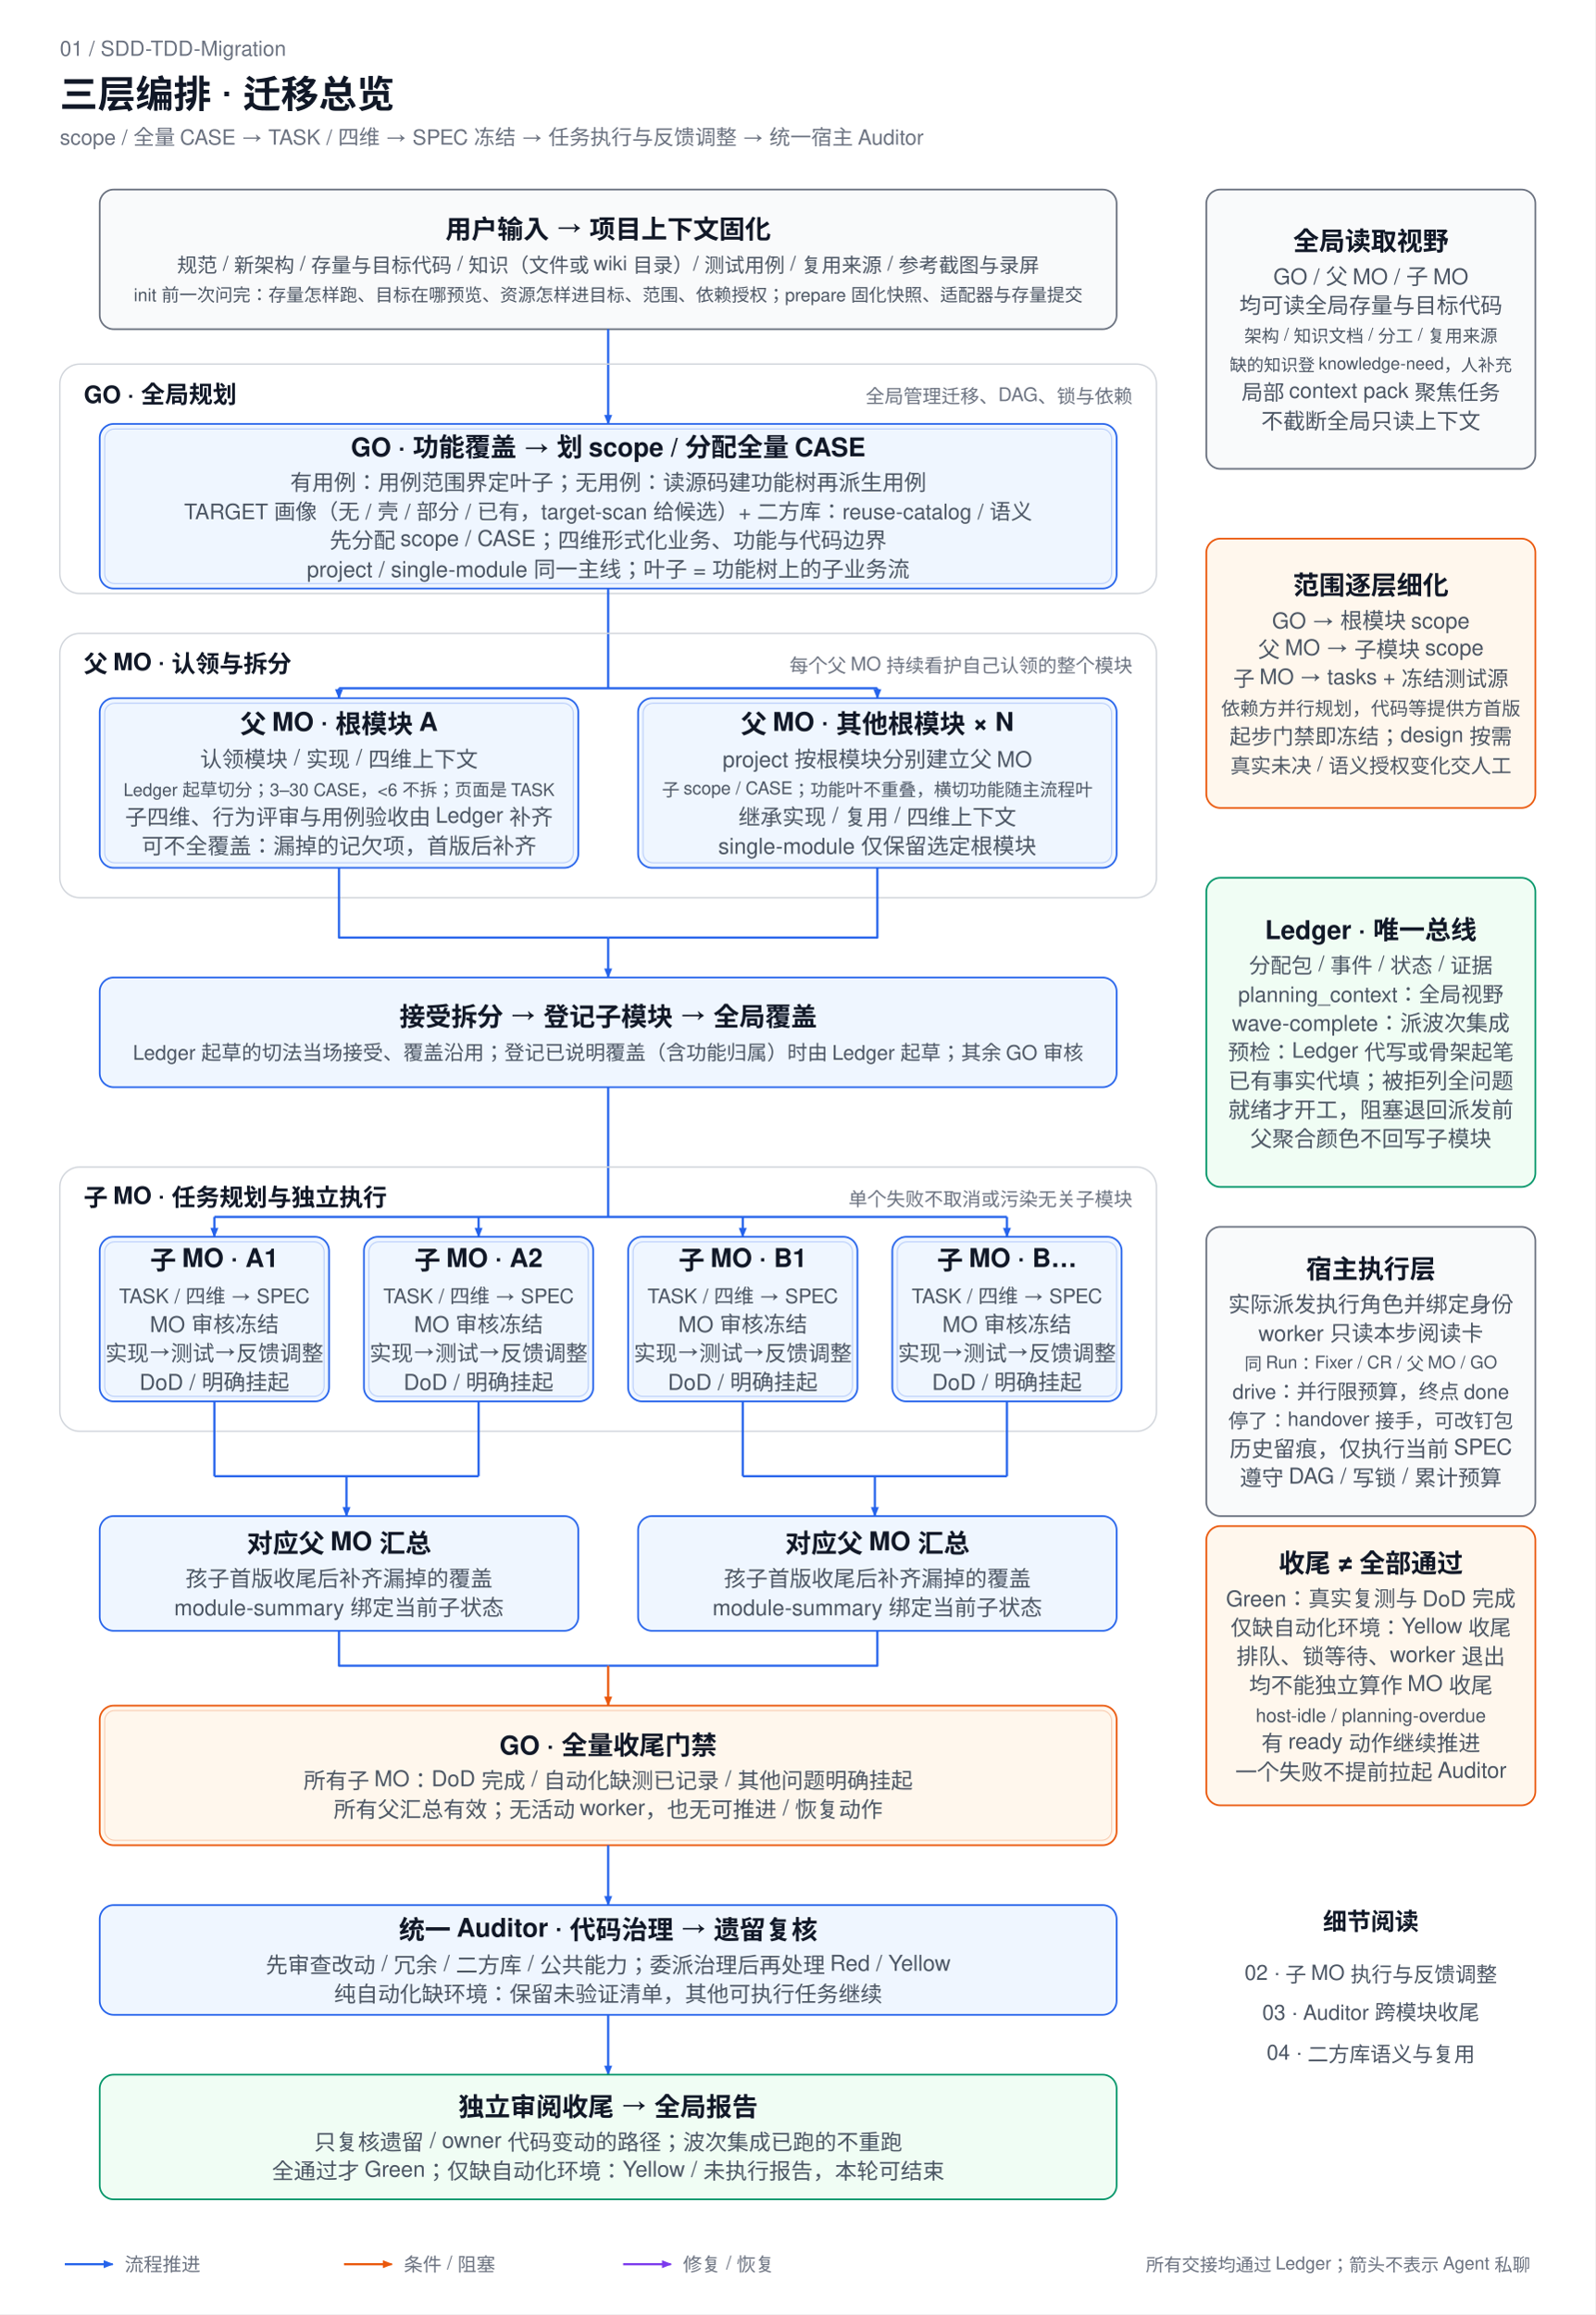
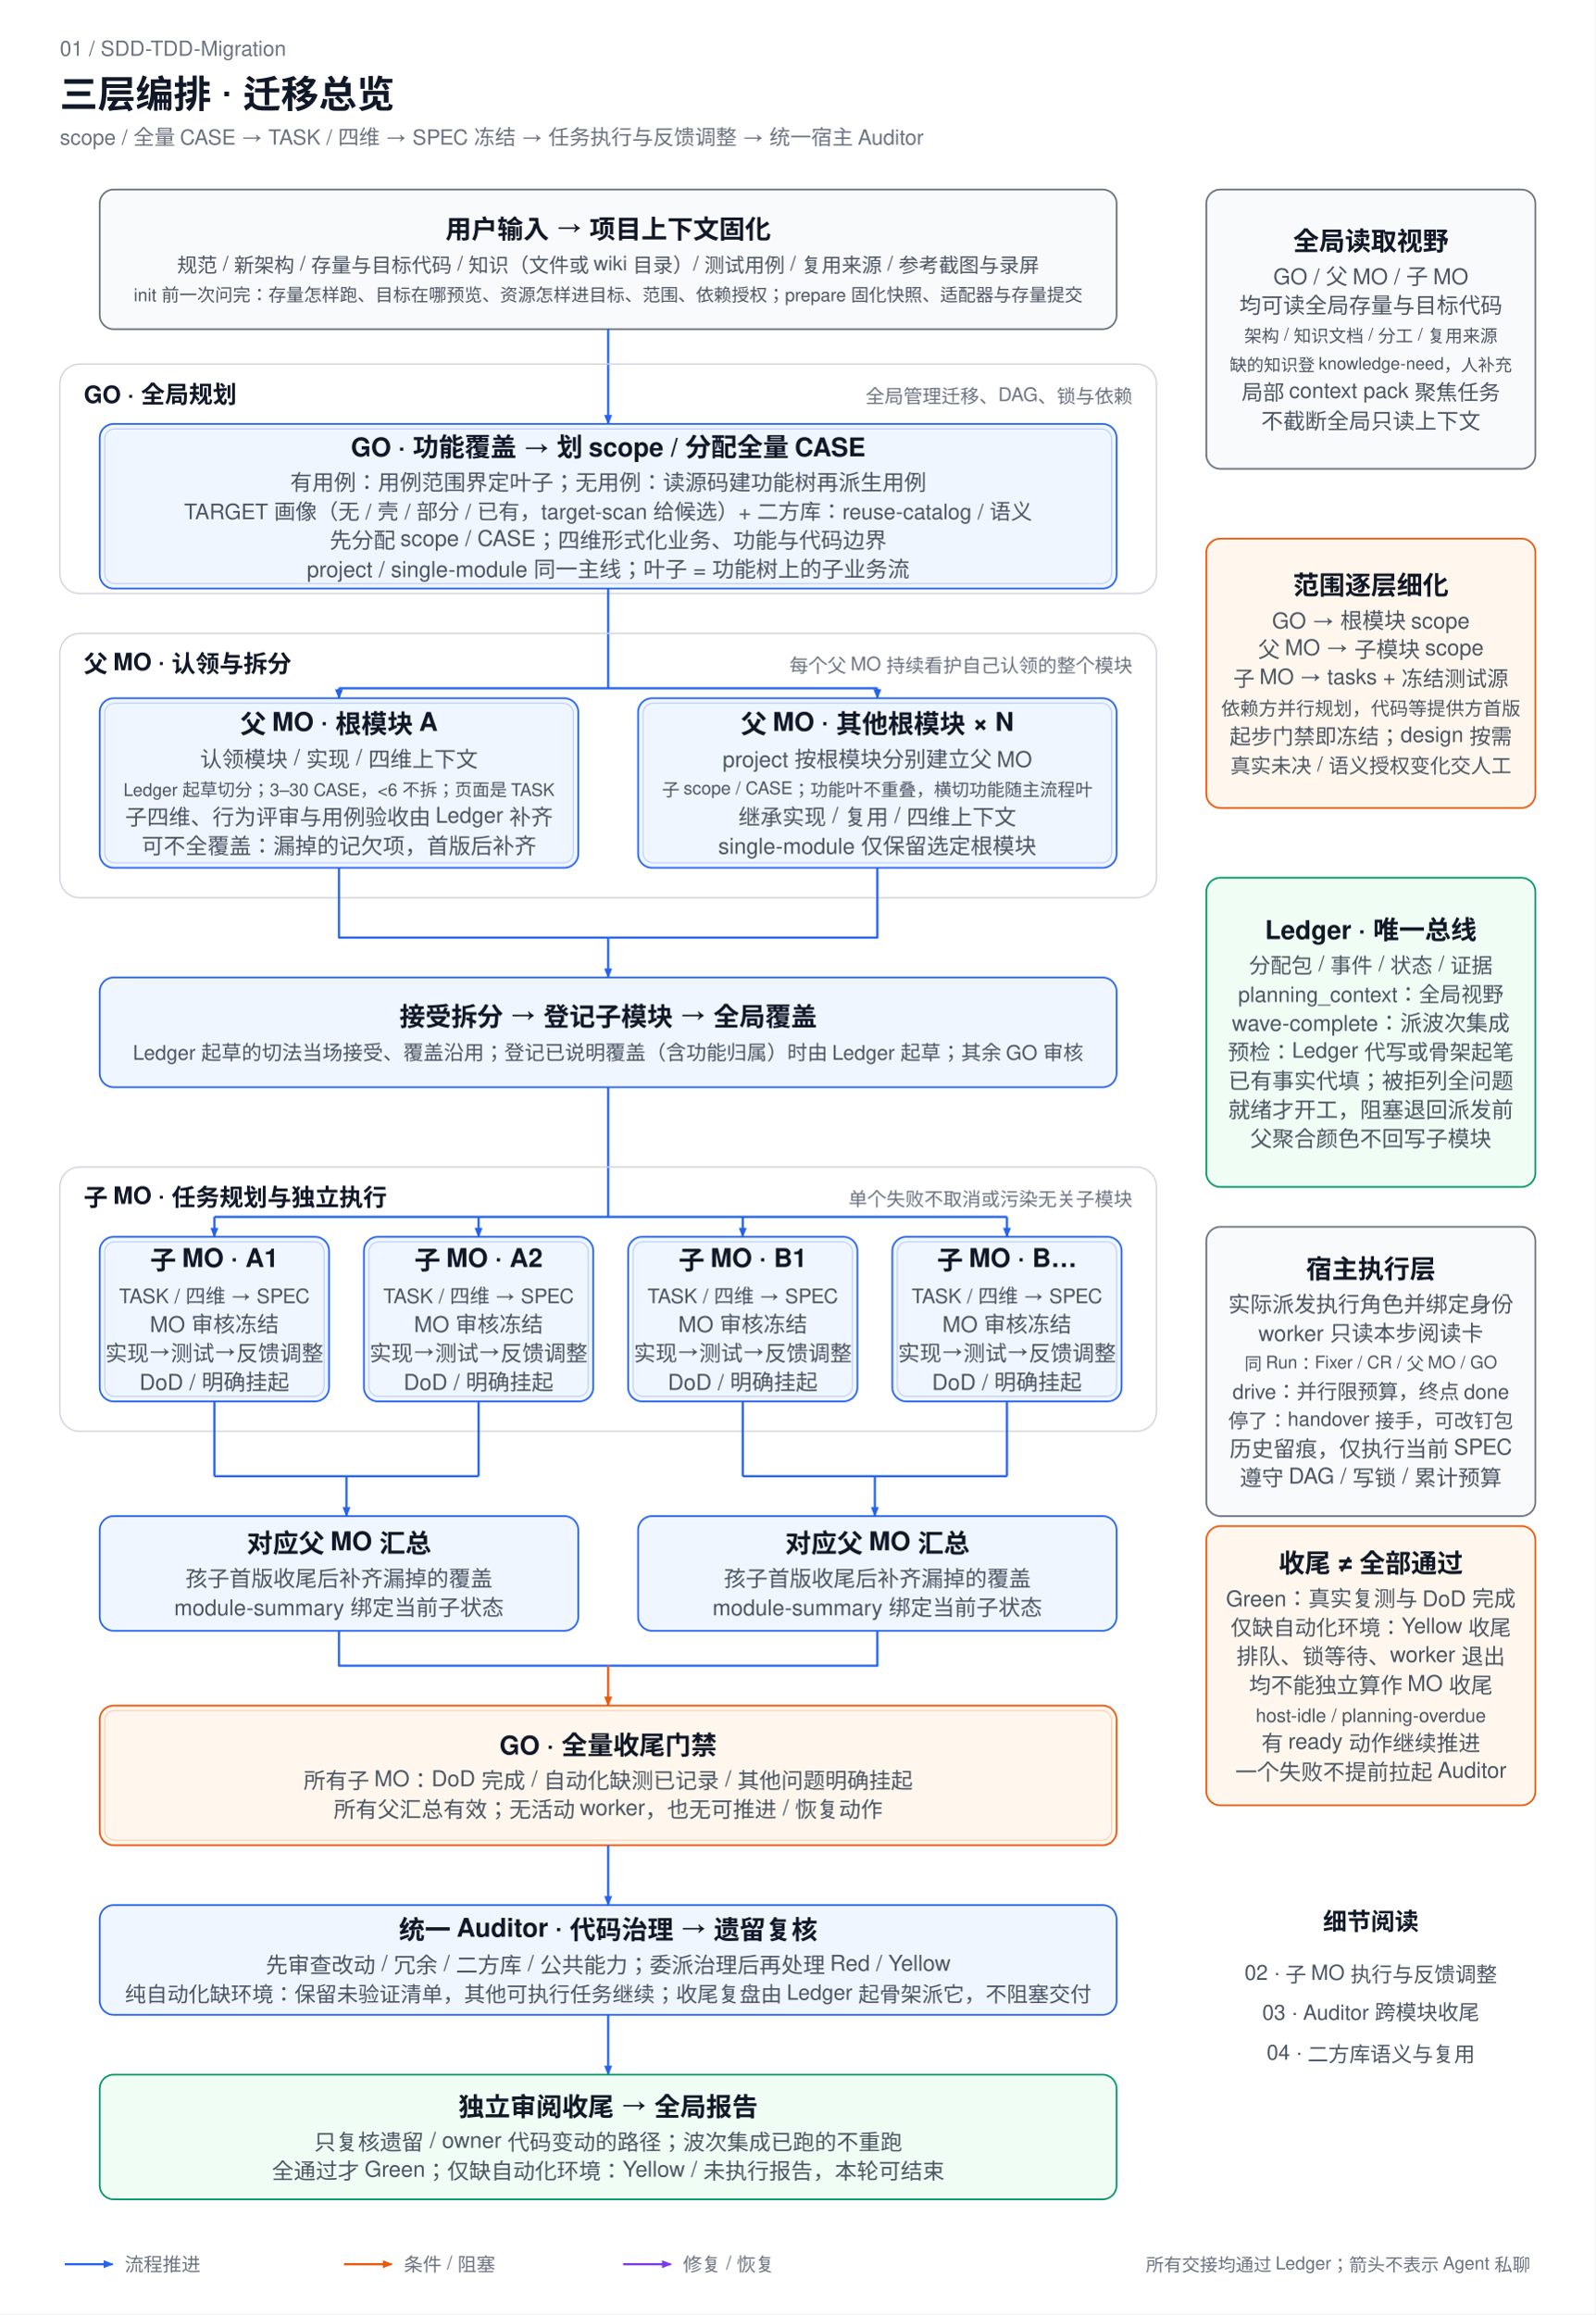
<svg xmlns="http://www.w3.org/2000/svg" width="1600" height="2320" viewBox="0 0 1600 2320" role="img" aria-labelledby="title desc">
  <style>text {font-family: "Helvetica Neue", Helvetica, Arial, "PingFang SC", "Microsoft YaHei", sans-serif;}</style>
  <defs>
    <marker id="arrow-blue" markerWidth="10" markerHeight="8" refX="9" refY="4" orient="auto" markerUnits="userSpaceOnUse">
      <path d="M0,0 L10,4 L0,8 Z" fill="#2563eb" />
    </marker>
    <marker id="arrow-orange" markerWidth="10" markerHeight="8" refX="9" refY="4" orient="auto" markerUnits="userSpaceOnUse">
      <path d="M0,0 L10,4 L0,8 Z" fill="#ea580c" />
    </marker>
    <marker id="arrow-green" markerWidth="10" markerHeight="8" refX="9" refY="4" orient="auto" markerUnits="userSpaceOnUse">
      <path d="M0,0 L10,4 L0,8 Z" fill="#059669" />
    </marker>
    <marker id="arrow-purple" markerWidth="10" markerHeight="8" refX="9" refY="4" orient="auto" markerUnits="userSpaceOnUse">
      <path d="M0,0 L10,4 L0,8 Z" fill="#7c3aed" />
    </marker>
    <marker id="arrow-gray" markerWidth="10" markerHeight="8" refX="9" refY="4" orient="auto" markerUnits="userSpaceOnUse">
      <path d="M0,0 L10,4 L0,8 Z" fill="#6b7280" />
    </marker>
  </defs>
  <rect width="1600" height="2320" fill="white" />
  <text x="60" y="56" font-size="21.00" fill="#6b7280" text-anchor="start" font-weight="400">01  /  SDD-TDD-Migration</text>
  <text x="60" y="108" font-size="38.00" fill="#111827" text-anchor="start" font-weight="700">三层编排 · 迁移总览</text>
  <text x="60" y="145" font-size="21.00" fill="#6b7280" text-anchor="start" font-weight="400">scope / 全量 CASE → TASK / 四维 → SPEC 冻结 → 任务执行与反馈调整 → 统一宿主 Auditor</text>
  <rect x="100" y="190" width="1020" height="140" rx="14" fill="#f9fafb" stroke="#6b7280" stroke-width="1.7" />
  <text x="610.0" y="239.0" font-size="26.00" fill="#111827" text-anchor="middle" font-weight="650">用户输入 → 项目上下文固化</text>
  <text x="610.0" y="273.0" font-size="20.16" fill="#4b5563" text-anchor="middle" font-weight="400">规范 / 新架构 / 存量与目标代码 / 知识（文件或 wiki 目录）/ 测试用例 / 复用来源 / 参考截图与录屏</text>
  <text x="610.0" y="302.0" font-size="17.87" fill="#4b5563" text-anchor="middle" font-weight="400">init 前一次问完：存量怎样跑、目标在哪预览、资源怎样进目标、范围、依赖授权；prepare 固化快照、适配器与存量提交</text>
  <path d="M610,330 L610,425" fill="none" stroke="#2563eb" stroke-width="2.2" stroke-linejoin="round" marker-end="url(#arrow-blue)" />
  <rect x="60" y="365" width="1100" height="230" rx="20" fill="none" stroke="#d1d5db" stroke-width="1.4" />
  <text x="84" y="404" font-size="24.00" fill="#111827" text-anchor="start" font-weight="650">GO  ·  全局规划</text>
  <text x="1136" y="404" font-size="19.00" fill="#6b7280" text-anchor="end" font-weight="400">全局管理迁移、DAG、锁与依赖</text>
  <rect x="100" y="425" width="1020" height="165" rx="14" fill="#eff6ff" stroke="#2563eb" stroke-width="1.7" />
  <rect x="105" y="430" width="1010" height="155" rx="10" fill="none" stroke="#2563eb" stroke-opacity="0.28" />
  <text x="610.0" y="457.5" font-size="26.00" fill="#111827" text-anchor="middle" font-weight="650">GO · 功能覆盖 → 划 scope / 分配全量 CASE</text>
  <text x="610.0" y="491.5" font-size="22.00" fill="#4b5563" text-anchor="middle" font-weight="400">有用例：用例范围界定叶子；无用例：读源码建功能树再派生用例</text>
  <text x="610.0" y="520.5" font-size="21.42" fill="#4b5563" text-anchor="middle" font-weight="400">TARGET 画像（无 / 壳 / 部分 / 已有，target-scan 给候选）+ 二方库：reuse-catalog / 语义</text>
  <text x="610.0" y="549.5" font-size="22.00" fill="#4b5563" text-anchor="middle" font-weight="400">先分配 scope / CASE；四维形式化业务、功能与代码边界</text>
  <text x="610.0" y="578.5" font-size="22.00" fill="#4b5563" text-anchor="middle" font-weight="400">project / single-module 同一主线；叶子 = 功能树上的子业务流</text>
  <path d="M610,590 L610,690" fill="none" stroke="#2563eb" stroke-width="2.2" stroke-linejoin="round" />
  <path d="M340,690 L880,690" fill="none" stroke="#2563eb" stroke-width="2.2" stroke-linejoin="round" />
  <path d="M340,690 L340,700" fill="none" stroke="#2563eb" stroke-width="2.2" stroke-linejoin="round" marker-end="url(#arrow-blue)" />
  <path d="M880,690 L880,700" fill="none" stroke="#2563eb" stroke-width="2.2" stroke-linejoin="round" marker-end="url(#arrow-blue)" />
  <rect x="60" y="635" width="1100" height="265" rx="20" fill="none" stroke="#d1d5db" stroke-width="1.4" />
  <text x="84" y="674" font-size="24.00" fill="#111827" text-anchor="start" font-weight="650">父 MO  ·  认领与拆分</text>
  <text x="1136" y="674" font-size="19.00" fill="#6b7280" text-anchor="end" font-weight="400">每个父 MO 持续看护自己认领的整个模块</text>
  <rect x="100" y="700" width="480" height="170" rx="14" fill="#eff6ff" stroke="#2563eb" stroke-width="1.7" />
  <rect x="105" y="705" width="470" height="160" rx="10" fill="none" stroke="#2563eb" stroke-opacity="0.28" />
  <text x="340.0" y="735.0" font-size="26.00" fill="#111827" text-anchor="middle" font-weight="650">父 MO · 根模块 A</text>
  <text x="340.0" y="769.0" font-size="22.00" fill="#4b5563" text-anchor="middle" font-weight="400">认领模块 / 实现 / 四维上下文</text>
  <text x="340.0" y="798.0" font-size="17.52" fill="#4b5563" text-anchor="middle" font-weight="400">Ledger 起草切分；3–30 CASE，&lt;6 不拆；页面是 TASK</text>
  <text x="340.0" y="827.0" font-size="21.89" fill="#4b5563" text-anchor="middle" font-weight="400">子四维、行为评审与用例验收由 Ledger 补齐</text>
  <text x="340.0" y="856.0" font-size="22.00" fill="#4b5563" text-anchor="middle" font-weight="400">可不全覆盖：漏掉的记欠项，首版后补齐</text>
  <rect x="640" y="700" width="480" height="170" rx="14" fill="#eff6ff" stroke="#2563eb" stroke-width="1.7" />
  <rect x="645" y="705" width="470" height="160" rx="10" fill="none" stroke="#2563eb" stroke-opacity="0.28" />
  <text x="880.0" y="735.0" font-size="26.00" fill="#111827" text-anchor="middle" font-weight="650">父 MO · 其他根模块 × N</text>
  <text x="880.0" y="769.0" font-size="22.00" fill="#4b5563" text-anchor="middle" font-weight="400">project 按根模块分别建立父 MO</text>
  <text x="880.0" y="798.0" font-size="17.71" fill="#4b5563" text-anchor="middle" font-weight="400">子 scope / CASE；功能叶不重叠，横切功能随主流程叶</text>
  <text x="880.0" y="827.0" font-size="22.00" fill="#4b5563" text-anchor="middle" font-weight="400">继承实现 / 复用 / 四维上下文</text>
  <text x="880.0" y="856.0" font-size="22.00" fill="#4b5563" text-anchor="middle" font-weight="400">single-module 仅保留选定根模块</text>
  <path d="M340,870 L340,940 L610,940" fill="none" stroke="#2563eb" stroke-width="2.2" stroke-linejoin="round" />
  <path d="M880,870 L880,940 L610,940" fill="none" stroke="#2563eb" stroke-width="2.2" stroke-linejoin="round" />
  <path d="M610,940 L610,980" fill="none" stroke="#2563eb" stroke-width="2.2" stroke-linejoin="round" marker-end="url(#arrow-blue)" />
  <rect x="100" y="980" width="1020" height="110" rx="14" fill="#eff6ff" stroke="#2563eb" stroke-width="1.7" />
  <text x="610.0" y="1028.5" font-size="26.00" fill="#111827" text-anchor="middle" font-weight="650">接受拆分 → 登记子模块 → 全局覆盖</text>
  <text x="610.0" y="1062.5" font-size="20.27" fill="#4b5563" text-anchor="middle" font-weight="400">Ledger 起草的切法当场接受、覆盖沿用；登记已说明覆盖（含功能归属）时由 Ledger 起草；其余 GO 审核</text>
  <path d="M610,1090 L610,1220" fill="none" stroke="#2563eb" stroke-width="2.2" stroke-linejoin="round" />
  <path d="M215,1220 L1010,1220" fill="none" stroke="#2563eb" stroke-width="2.2" stroke-linejoin="round" />
  <rect x="60" y="1170" width="1100" height="265" rx="20" fill="none" stroke="#d1d5db" stroke-width="1.4" />
  <text x="84" y="1209" font-size="24.00" fill="#111827" text-anchor="start" font-weight="650">子 MO  ·  任务规划与独立执行</text>
  <text x="1136" y="1209" font-size="19.00" fill="#6b7280" text-anchor="end" font-weight="400">单个失败不取消或污染无关子模块</text>
  <path d="M215,1220 L215,1240" fill="none" stroke="#2563eb" stroke-width="2.2" stroke-linejoin="round" marker-end="url(#arrow-blue)" />
  <rect x="100" y="1240" width="230" height="165" rx="14" fill="#eff6ff" stroke="#2563eb" stroke-width="1.7" />
  <rect x="105" y="1245" width="220" height="155" rx="10" fill="none" stroke="#2563eb" stroke-opacity="0.28" />
  <text x="215.0" y="1272.5" font-size="26.00" fill="#111827" text-anchor="middle" font-weight="650">子 MO · A1</text>
  <text x="215.0" y="1306.5" font-size="20.04" fill="#4b5563" text-anchor="middle" font-weight="400">TASK / 四维 → SPEC</text>
  <text x="215.0" y="1335.5" font-size="22.00" fill="#4b5563" text-anchor="middle" font-weight="400">MO 审核冻结</text>
  <text x="215.0" y="1364.5" font-size="21.88" fill="#4b5563" text-anchor="middle" font-weight="400">实现→测试→反馈调整</text>
  <text x="215.0" y="1393.5" font-size="22.00" fill="#4b5563" text-anchor="middle" font-weight="400">DoD / 明确挂起</text>
  <path d="M480,1220 L480,1240" fill="none" stroke="#2563eb" stroke-width="2.2" stroke-linejoin="round" marker-end="url(#arrow-blue)" />
  <rect x="365" y="1240" width="230" height="165" rx="14" fill="#eff6ff" stroke="#2563eb" stroke-width="1.7" />
  <rect x="370" y="1245" width="220" height="155" rx="10" fill="none" stroke="#2563eb" stroke-opacity="0.28" />
  <text x="480.0" y="1272.5" font-size="26.00" fill="#111827" text-anchor="middle" font-weight="650">子 MO · A2</text>
  <text x="480.0" y="1306.5" font-size="20.04" fill="#4b5563" text-anchor="middle" font-weight="400">TASK / 四维 → SPEC</text>
  <text x="480.0" y="1335.5" font-size="22.00" fill="#4b5563" text-anchor="middle" font-weight="400">MO 审核冻结</text>
  <text x="480.0" y="1364.5" font-size="21.88" fill="#4b5563" text-anchor="middle" font-weight="400">实现→测试→反馈调整</text>
  <text x="480.0" y="1393.5" font-size="22.00" fill="#4b5563" text-anchor="middle" font-weight="400">DoD / 明确挂起</text>
  <path d="M745,1220 L745,1240" fill="none" stroke="#2563eb" stroke-width="2.2" stroke-linejoin="round" marker-end="url(#arrow-blue)" />
  <rect x="630" y="1240" width="230" height="165" rx="14" fill="#eff6ff" stroke="#2563eb" stroke-width="1.7" />
  <rect x="635" y="1245" width="220" height="155" rx="10" fill="none" stroke="#2563eb" stroke-opacity="0.28" />
  <text x="745.0" y="1272.5" font-size="26.00" fill="#111827" text-anchor="middle" font-weight="650">子 MO · B1</text>
  <text x="745.0" y="1306.5" font-size="20.04" fill="#4b5563" text-anchor="middle" font-weight="400">TASK / 四维 → SPEC</text>
  <text x="745.0" y="1335.5" font-size="22.00" fill="#4b5563" text-anchor="middle" font-weight="400">MO 审核冻结</text>
  <text x="745.0" y="1364.5" font-size="21.88" fill="#4b5563" text-anchor="middle" font-weight="400">实现→测试→反馈调整</text>
  <text x="745.0" y="1393.5" font-size="22.00" fill="#4b5563" text-anchor="middle" font-weight="400">DoD / 明确挂起</text>
  <path d="M1010,1220 L1010,1240" fill="none" stroke="#2563eb" stroke-width="2.2" stroke-linejoin="round" marker-end="url(#arrow-blue)" />
  <rect x="895" y="1240" width="230" height="165" rx="14" fill="#eff6ff" stroke="#2563eb" stroke-width="1.7" />
  <rect x="900" y="1245" width="220" height="155" rx="10" fill="none" stroke="#2563eb" stroke-opacity="0.28" />
  <text x="1010.0" y="1272.5" font-size="26.00" fill="#111827" text-anchor="middle" font-weight="650">子 MO · B…</text>
  <text x="1010.0" y="1306.5" font-size="20.04" fill="#4b5563" text-anchor="middle" font-weight="400">TASK / 四维 → SPEC</text>
  <text x="1010.0" y="1335.5" font-size="22.00" fill="#4b5563" text-anchor="middle" font-weight="400">MO 审核冻结</text>
  <text x="1010.0" y="1364.5" font-size="21.88" fill="#4b5563" text-anchor="middle" font-weight="400">实现→测试→反馈调整</text>
  <text x="1010.0" y="1393.5" font-size="22.00" fill="#4b5563" text-anchor="middle" font-weight="400">DoD / 明确挂起</text>
  <path d="M215,1405 L215,1480" fill="none" stroke="#2563eb" stroke-width="2.2" stroke-linejoin="round" />
  <path d="M480,1405 L480,1480" fill="none" stroke="#2563eb" stroke-width="2.2" stroke-linejoin="round" />
  <path d="M215,1480 L480,1480" fill="none" stroke="#2563eb" stroke-width="2.2" stroke-linejoin="round" />
  <path d="M347.5,1480 L347.5,1520" fill="none" stroke="#2563eb" stroke-width="2.2" stroke-linejoin="round" marker-end="url(#arrow-blue)" />
  <rect x="100" y="1520" width="480" height="115" rx="14" fill="#eff6ff" stroke="#2563eb" stroke-width="1.7" />
  <text x="340.0" y="1556.5" font-size="26.00" fill="#111827" text-anchor="middle" font-weight="650">对应父 MO 汇总</text>
  <text x="340.0" y="1590.5" font-size="22.00" fill="#4b5563" text-anchor="middle" font-weight="400">孩子首版收尾后补齐漏掉的覆盖</text>
  <text x="340.0" y="1619.5" font-size="22.00" fill="#4b5563" text-anchor="middle" font-weight="400">module-summary 绑定当前子状态</text>
  <path d="M745,1405 L745,1480" fill="none" stroke="#2563eb" stroke-width="2.2" stroke-linejoin="round" />
  <path d="M1010,1405 L1010,1480" fill="none" stroke="#2563eb" stroke-width="2.2" stroke-linejoin="round" />
  <path d="M745,1480 L1010,1480" fill="none" stroke="#2563eb" stroke-width="2.2" stroke-linejoin="round" />
  <path d="M877.5,1480 L877.5,1520" fill="none" stroke="#2563eb" stroke-width="2.2" stroke-linejoin="round" marker-end="url(#arrow-blue)" />
  <rect x="640" y="1520" width="480" height="115" rx="14" fill="#eff6ff" stroke="#2563eb" stroke-width="1.7" />
  <text x="880.0" y="1556.5" font-size="26.00" fill="#111827" text-anchor="middle" font-weight="650">对应父 MO 汇总</text>
  <text x="880.0" y="1590.5" font-size="22.00" fill="#4b5563" text-anchor="middle" font-weight="400">孩子首版收尾后补齐漏掉的覆盖</text>
  <text x="880.0" y="1619.5" font-size="22.00" fill="#4b5563" text-anchor="middle" font-weight="400">module-summary 绑定当前子状态</text>
  <path d="M340,1635 L340,1670 L610,1670" fill="none" stroke="#2563eb" stroke-width="2.2" stroke-linejoin="round" />
  <path d="M880,1635 L880,1670 L610,1670" fill="none" stroke="#2563eb" stroke-width="2.2" stroke-linejoin="round" />
  <path d="M610,1670 L610,1710" fill="none" stroke="#ea580c" stroke-width="2.2" stroke-linejoin="round" marker-end="url(#arrow-orange)" />
  <rect x="100" y="1710" width="1020" height="140" rx="14" fill="#fff7ed" stroke="#ea580c" stroke-width="1.7" />
  <rect x="105" y="1715" width="1010" height="130" rx="10" fill="none" stroke="#ea580c" stroke-opacity="0.28" />
  <text x="610.0" y="1759.0" font-size="26.00" fill="#111827" text-anchor="middle" font-weight="650">GO · 全量收尾门禁</text>
  <text x="610.0" y="1793.0" font-size="22.00" fill="#4b5563" text-anchor="middle" font-weight="400">所有子 MO：DoD 完成 / 自动化缺测已记录 / 其他问题明确挂起</text>
  <text x="610.0" y="1822.0" font-size="22.00" fill="#4b5563" text-anchor="middle" font-weight="400">所有父汇总有效；无活动 worker，也无可推进 / 恢复动作</text>
  <path d="M610,1850 L610,1910" fill="none" stroke="#2563eb" stroke-width="2.2" stroke-linejoin="round" marker-end="url(#arrow-blue)" />
  <rect x="100" y="1910" width="1020" height="110" rx="14" fill="#eff6ff" stroke="#2563eb" stroke-width="1.7" />
  <text x="610.0" y="1944.0" font-size="26.00" fill="#111827" text-anchor="middle" font-weight="650">统一 Auditor · 代码治理 → 遗留复核</text>
  <text x="610.0" y="1978.0" font-size="22.00" fill="#4b5563" text-anchor="middle" font-weight="400">先审查改动 / 冗余 / 二方库 / 公共能力；委派治理后再处理 Red / Yellow</text>
-   <text x="610.0" y="2007.0" font-size="22.00" fill="#4b5563" text-anchor="middle" font-weight="400">纯自动化缺环境：保留未验证清单，其他可执行任务继续</text>
+   <text x="610.0" y="2007.0" font-size="21.26" fill="#4b5563" text-anchor="middle" font-weight="400">纯自动化缺环境：保留未验证清单，其他可执行任务继续；收尾复盘由 Ledger 起骨架派它，不阻塞交付</text>
  <path d="M610,2020 L610,2080" fill="none" stroke="#2563eb" stroke-width="2.2" stroke-linejoin="round" marker-end="url(#arrow-blue)" />
  <rect x="100" y="2080" width="1020" height="125" rx="14" fill="#f0fdf4" stroke="#059669" stroke-width="1.7" />
  <text x="610.0" y="2121.5" font-size="26.00" fill="#111827" text-anchor="middle" font-weight="650">独立审阅收尾 → 全局报告</text>
  <text x="610.0" y="2155.5" font-size="22.00" fill="#4b5563" text-anchor="middle" font-weight="400">只复核遗留 / owner 代码变动的路径；波次集成已跑的不重跑</text>
  <text x="610.0" y="2184.5" font-size="22.00" fill="#4b5563" text-anchor="middle" font-weight="400">全通过才 Green；仅缺自动化环境：Yellow / 未执行报告，本轮可结束</text>
  <rect x="1210" y="190" width="330" height="280" rx="14" fill="#f9fafb" stroke="#6b7280" stroke-width="1.7" />
  <text x="1375.0" y="251.0" font-size="26.00" fill="#111827" text-anchor="middle" font-weight="650">全局读取视野</text>
  <text x="1375.0" y="285.0" font-size="22.00" fill="#4b5563" text-anchor="middle" font-weight="400">GO / 父 MO / 子 MO</text>
  <text x="1375.0" y="314.0" font-size="22.00" fill="#4b5563" text-anchor="middle" font-weight="400">均可读全局存量与目标代码</text>
  <text x="1375.0" y="343.0" font-size="17.51" fill="#4b5563" text-anchor="middle" font-weight="400">架构 / 知识文档 / 分工 / 复用来源</text>
  <text x="1375.0" y="372.0" font-size="17.09" fill="#4b5563" text-anchor="middle" font-weight="400">缺的知识登 knowledge-need，人补充</text>
  <text x="1375.0" y="401.0" font-size="21.46" fill="#4b5563" text-anchor="middle" font-weight="400">局部 context pack 聚焦任务</text>
  <text x="1375.0" y="430.0" font-size="22.00" fill="#4b5563" text-anchor="middle" font-weight="400">不截断全局只读上下文</text>
  <rect x="1210" y="540" width="330" height="270" rx="14" fill="#fff7ed" stroke="#ea580c" stroke-width="1.7" />
  <text x="1375.0" y="596.0" font-size="26.00" fill="#111827" text-anchor="middle" font-weight="650">范围逐层细化</text>
  <text x="1375.0" y="630.0" font-size="22.00" fill="#4b5563" text-anchor="middle" font-weight="400">GO → 根模块 scope</text>
  <text x="1375.0" y="659.0" font-size="22.00" fill="#4b5563" text-anchor="middle" font-weight="400">父 MO → 子模块 scope</text>
  <text x="1375.0" y="688.0" font-size="21.46" fill="#4b5563" text-anchor="middle" font-weight="400">子 MO → tasks + 冻结测试源</text>
  <text x="1375.0" y="717.0" font-size="18.75" fill="#4b5563" text-anchor="middle" font-weight="400">依赖方并行规划，代码等提供方首版</text>
  <text x="1375.0" y="746.0" font-size="21.44" fill="#4b5563" text-anchor="middle" font-weight="400">起步门禁即冻结；design 按需</text>
  <text x="1375.0" y="775.0" font-size="20.39" fill="#4b5563" text-anchor="middle" font-weight="400">真实未决 / 语义授权变化交人工</text>
  <rect x="1210" y="880" width="330" height="310" rx="14" fill="#f0fdf4" stroke="#059669" stroke-width="1.7" />
  <text x="1375.0" y="941.5" font-size="26.00" fill="#111827" text-anchor="middle" font-weight="650">Ledger · 唯一总线</text>
  <text x="1375.0" y="975.5" font-size="21.23" fill="#4b5563" text-anchor="middle" font-weight="400">分配包 / 事件 / 状态 / 证据</text>
  <text x="1375.0" y="1004.5" font-size="21.25" fill="#4b5563" text-anchor="middle" font-weight="400">planning_context：全局视野</text>
  <text x="1375.0" y="1033.5" font-size="22.00" fill="#4b5563" text-anchor="middle" font-weight="400">wave-complete：派波次集成</text>
  <text x="1375.0" y="1062.5" font-size="21.44" fill="#4b5563" text-anchor="middle" font-weight="400">预检：Ledger 代写或骨架起笔</text>
  <text x="1375.0" y="1091.5" font-size="22.00" fill="#4b5563" text-anchor="middle" font-weight="400">已有事实代填；被拒列全问题</text>
  <text x="1375.0" y="1120.5" font-size="22.00" fill="#4b5563" text-anchor="middle" font-weight="400">就绪才开工，阻塞退回派发前</text>
  <text x="1375.0" y="1149.5" font-size="22.00" fill="#4b5563" text-anchor="middle" font-weight="400">父聚合颜色不回写子模块</text>
  <rect x="1210" y="1230" width="330" height="290" rx="14" fill="#f9fafb" stroke="#6b7280" stroke-width="1.7" />
  <text x="1375.0" y="1281.5" font-size="26.00" fill="#111827" text-anchor="middle" font-weight="650">宿主执行层</text>
  <text x="1375.0" y="1315.5" font-size="22.00" fill="#4b5563" text-anchor="middle" font-weight="400">实际派发执行角色并绑定身份</text>
  <text x="1375.0" y="1344.5" font-size="22.00" fill="#4b5563" text-anchor="middle" font-weight="400">worker 只读本步阅读卡</text>
  <text x="1375.0" y="1373.5" font-size="17.39" fill="#4b5563" text-anchor="middle" font-weight="400">同 Run：Fixer / CR / 父 MO / GO</text>
  <text x="1375.0" y="1402.5" font-size="20.41" fill="#4b5563" text-anchor="middle" font-weight="400">drive：并行限预算，终点 done</text>
  <text x="1375.0" y="1431.5" font-size="19.83" fill="#4b5563" text-anchor="middle" font-weight="400">停了：handover 接手，可改钉包</text>
  <text x="1375.0" y="1460.5" font-size="22.00" fill="#4b5563" text-anchor="middle" font-weight="400">历史留痕，仅执行当前 SPEC</text>
  <text x="1375.0" y="1489.5" font-size="21.90" fill="#4b5563" text-anchor="middle" font-weight="400">遵守 DAG / 写锁 / 累计预算</text>
  <rect x="1210" y="1530" width="330" height="280" rx="14" fill="#fff7ed" stroke="#ea580c" stroke-width="1.7" />
  <text x="1375.0" y="1576.5" font-size="26.00" fill="#111827" text-anchor="middle" font-weight="650">收尾 ≠ 全部通过</text>
  <text x="1375.0" y="1610.5" font-size="21.90" fill="#4b5563" text-anchor="middle" font-weight="400">Green：真实复测与 DoD 完成</text>
  <text x="1375.0" y="1639.5" font-size="21.44" fill="#4b5563" text-anchor="middle" font-weight="400">仅缺自动化环境：Yellow 收尾</text>
  <text x="1375.0" y="1668.5" font-size="22.00" fill="#4b5563" text-anchor="middle" font-weight="400">排队、锁等待、worker 退出</text>
  <text x="1375.0" y="1697.5" font-size="22.00" fill="#4b5563" text-anchor="middle" font-weight="400">均不能独立算作 MO 收尾</text>
  <text x="1375.0" y="1726.5" font-size="18.80" fill="#4b5563" text-anchor="middle" font-weight="400">host-idle / planning-overdue</text>
  <text x="1375.0" y="1755.5" font-size="22.00" fill="#4b5563" text-anchor="middle" font-weight="400">有 ready 动作继续推进</text>
  <text x="1375.0" y="1784.5" font-size="22.00" fill="#4b5563" text-anchor="middle" font-weight="400">一个失败不提前拉起 Auditor</text>
  <text x="1375" y="1935" font-size="24.00" fill="#111827" text-anchor="middle" font-weight="650">细节阅读</text>
  <text x="1375" y="1985" font-size="21.00" fill="#4b5563" text-anchor="middle" font-weight="400">02 · 子 MO 执行与反馈调整</text>
  <text x="1375" y="2025" font-size="21.00" fill="#4b5563" text-anchor="middle" font-weight="400">03 · Auditor 跨模块收尾</text>
  <text x="1375" y="2065" font-size="21.00" fill="#4b5563" text-anchor="middle" font-weight="400">04 · 二方库语义与复用</text>
  <path d="M65,2270 L113,2270" fill="none" stroke="#2563eb" stroke-width="2.2" stroke-linejoin="round" marker-end="url(#arrow-blue)" />
  <text x="125" y="2277" font-size="19.00" fill="#6b7280" text-anchor="start" font-weight="400">流程推进</text>
  <path d="M345,2270 L393,2270" fill="none" stroke="#ea580c" stroke-width="2.2" stroke-linejoin="round" marker-end="url(#arrow-orange)" />
  <text x="405" y="2277" font-size="19.00" fill="#6b7280" text-anchor="start" font-weight="400">条件 / 阻塞</text>
  <path d="M625,2270 L673,2270" fill="none" stroke="#7c3aed" stroke-width="2.2" stroke-linejoin="round" marker-end="url(#arrow-purple)" />
  <text x="685" y="2277" font-size="19.00" fill="#6b7280" text-anchor="start" font-weight="400">修复 / 恢复</text>
  <text x="1535" y="2277" font-size="18.00" fill="#6b7280" text-anchor="end" font-weight="400">所有交接均通过 Ledger；箭头不表示 Agent 私聊</text>
</svg>
